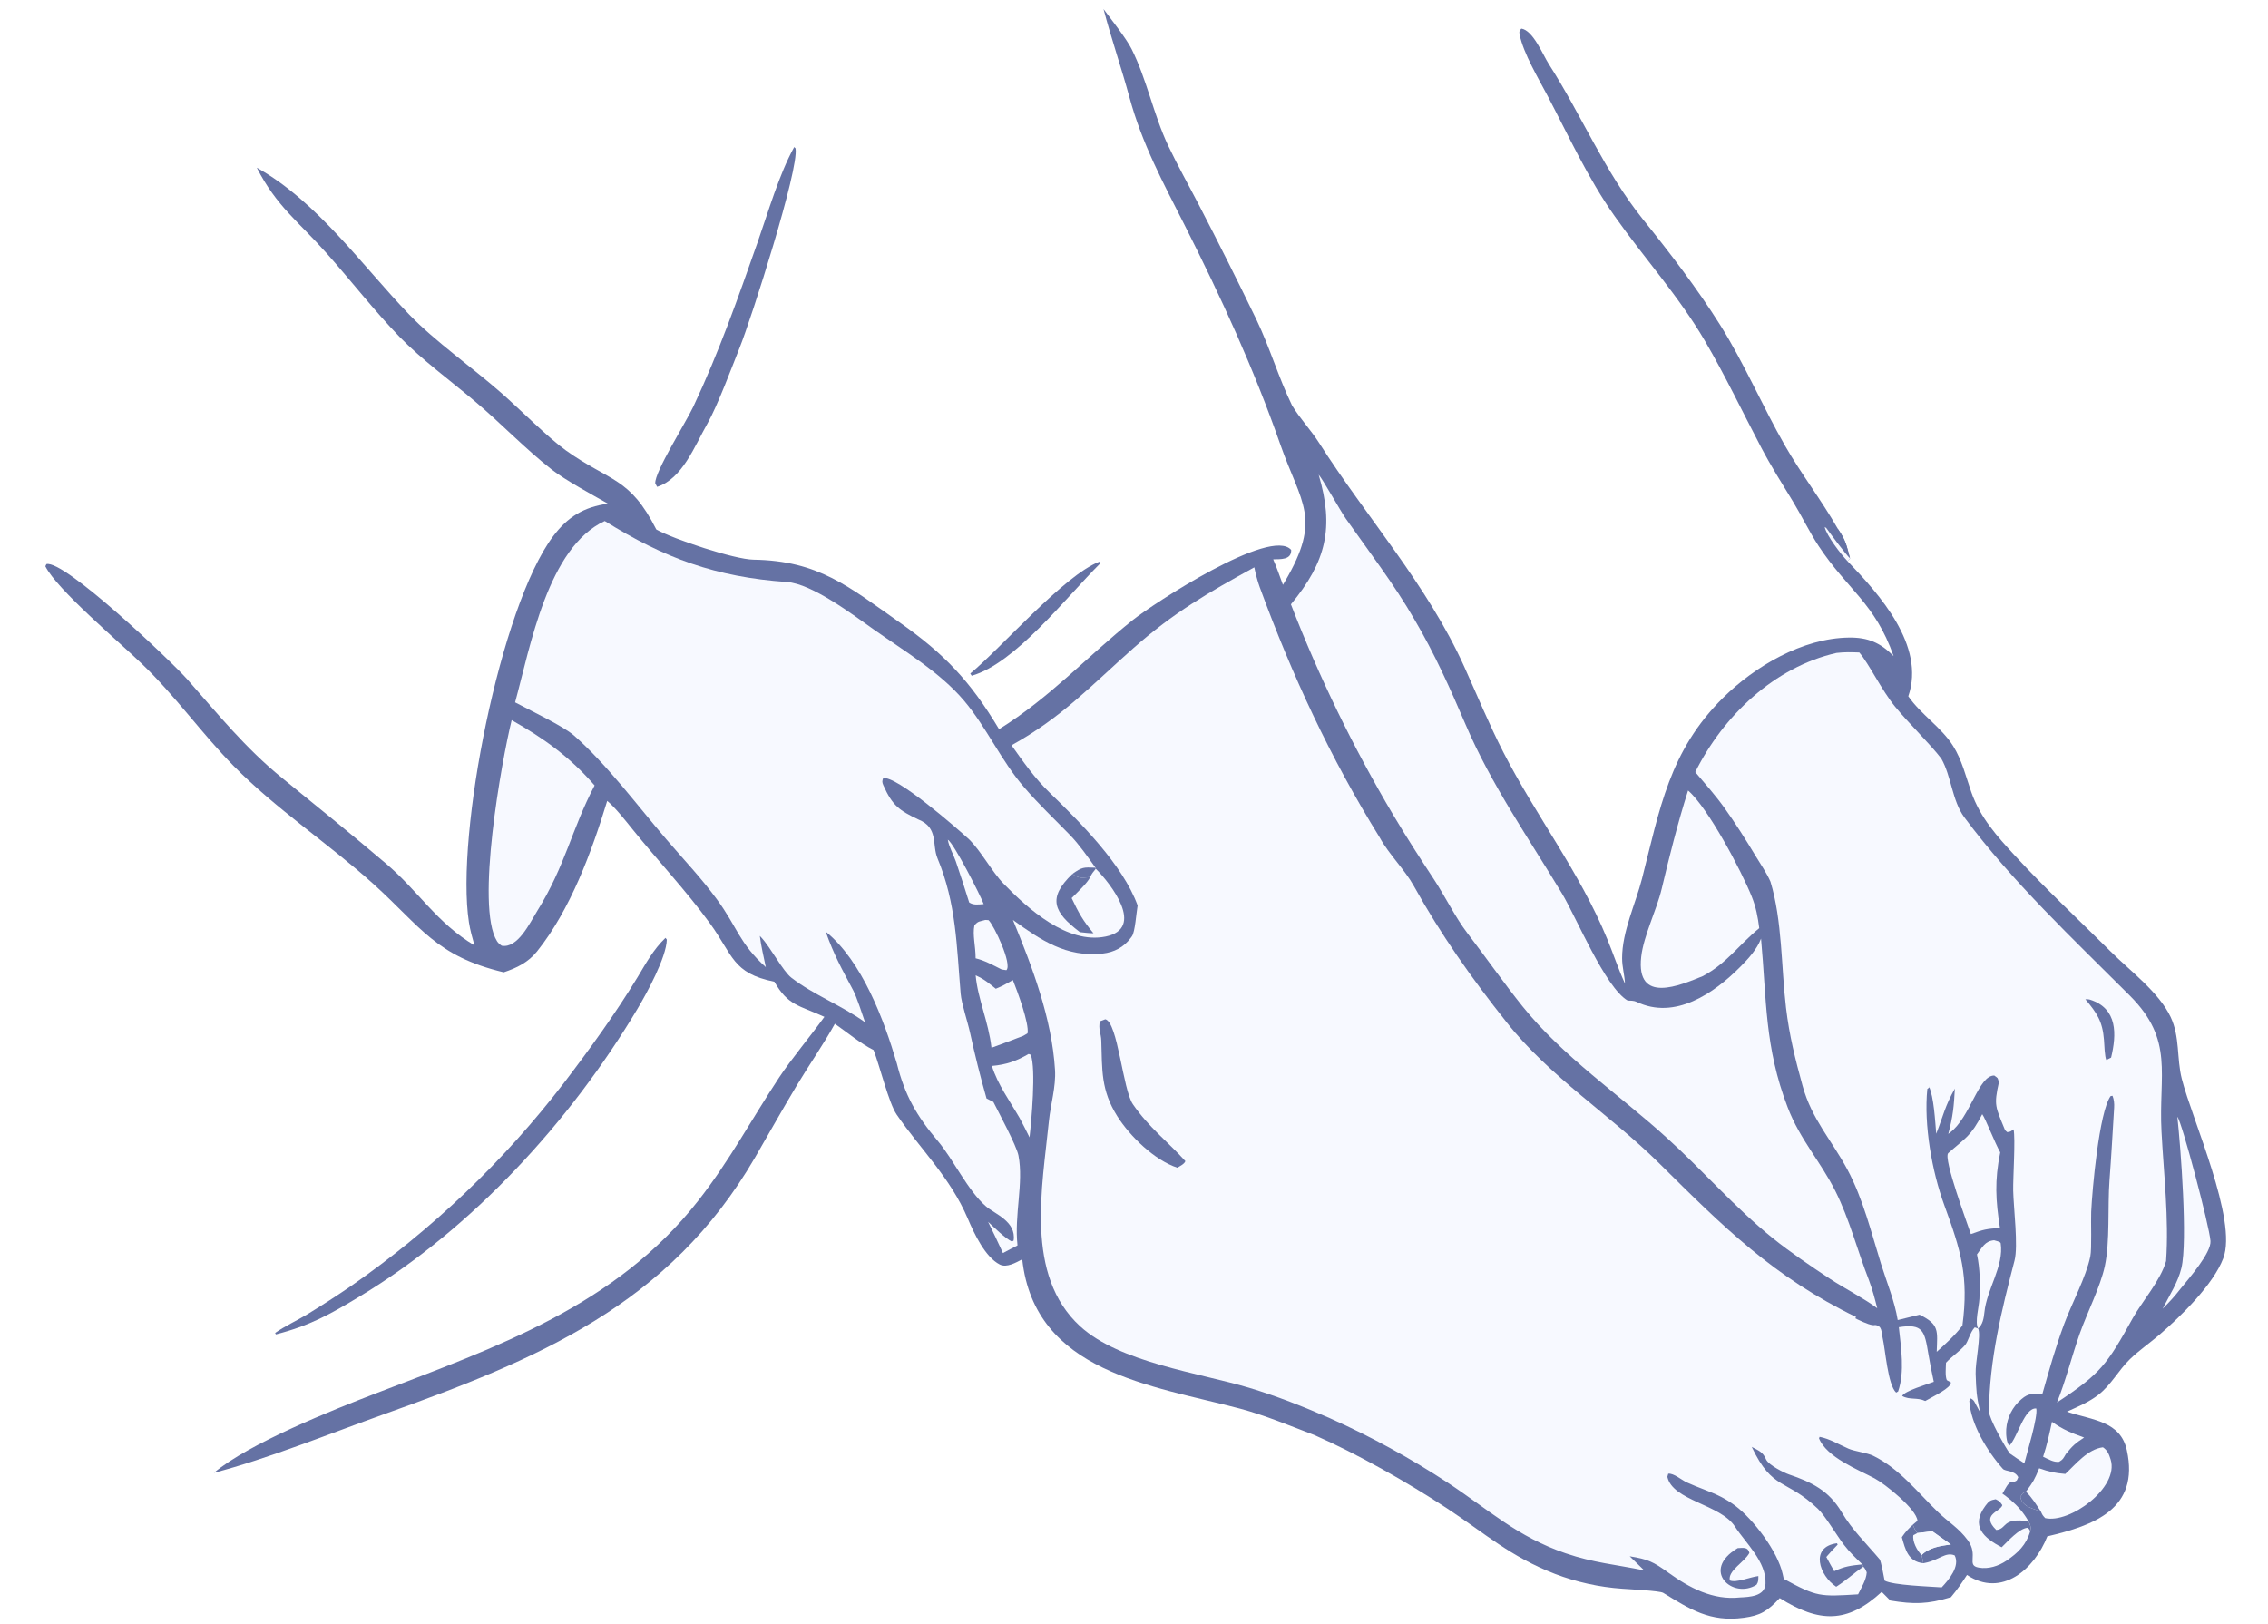
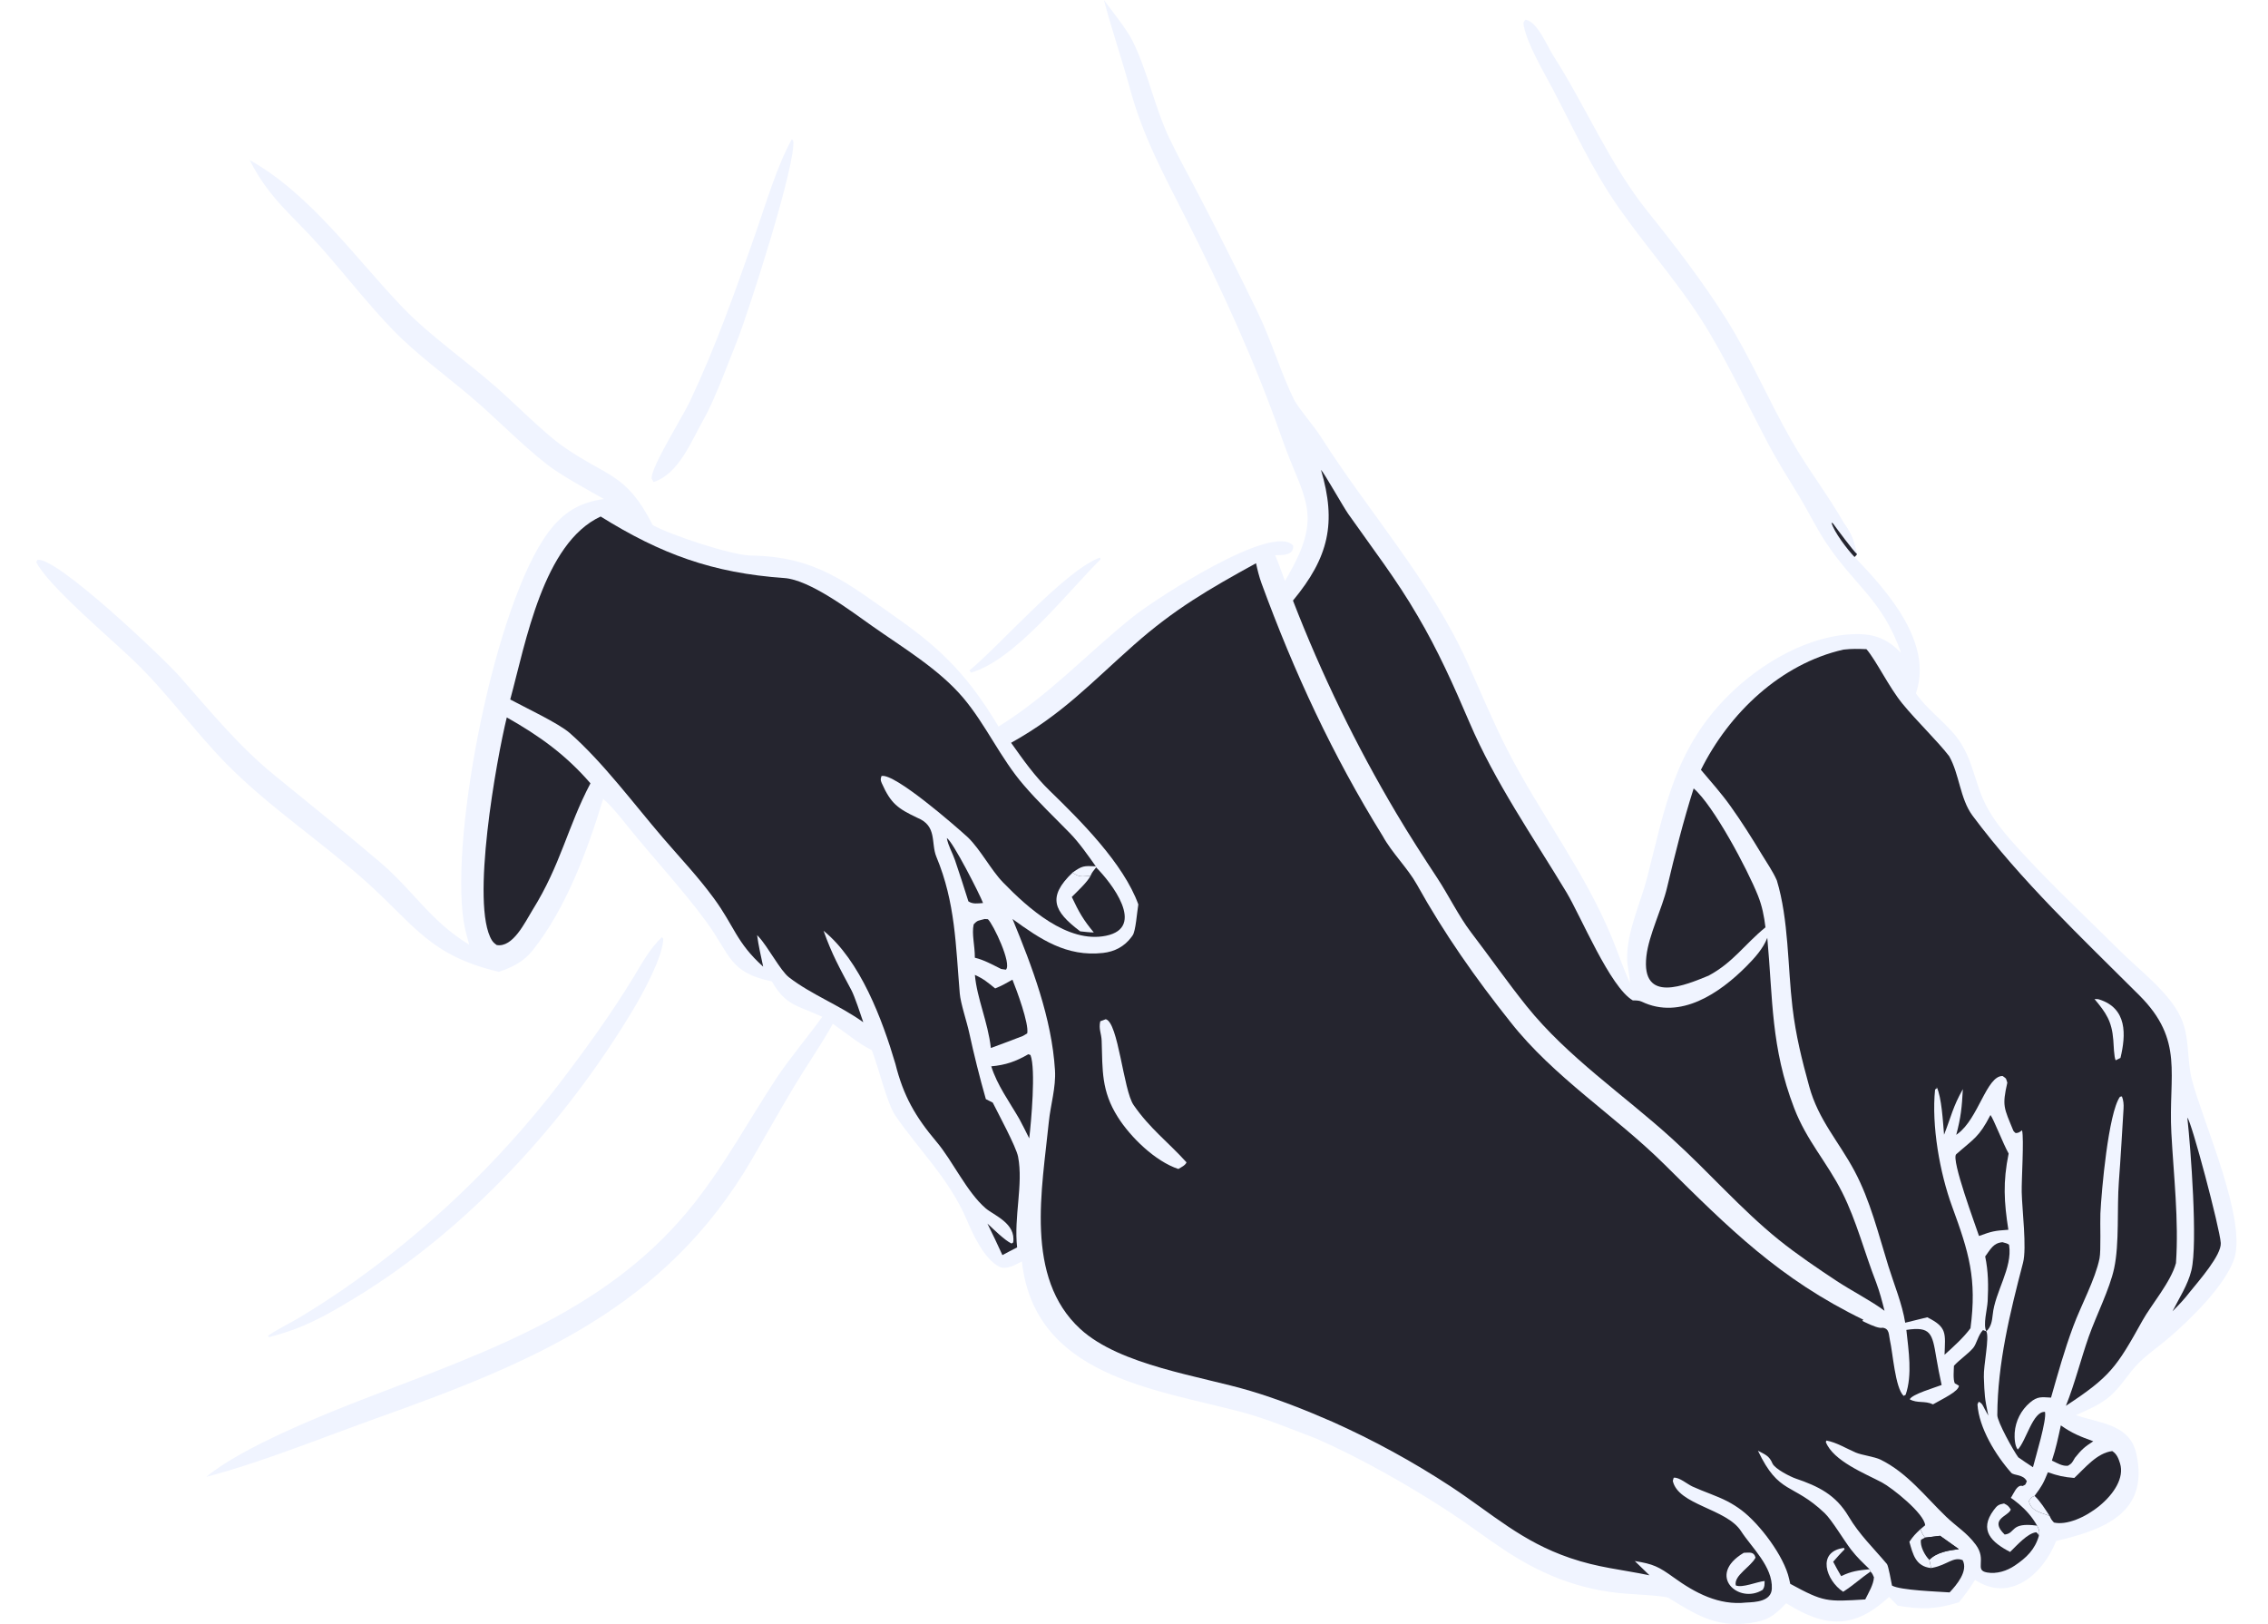
<svg xmlns="http://www.w3.org/2000/svg" width="250" height="179" viewBox="0 0 250 179" fill="none">
-   <path d="M121.643 1C122.498 2.156 124.137 4.216 124.728 5.389C126.409 8.727 127.156 12.661 128.773 16.067C129.812 18.256 131.022 20.403 132.138 22.558C134.313 26.745 136.429 30.962 138.486 35.208C139.976 38.311 140.94 41.648 142.421 44.686C143.275 46.11 144.496 47.394 145.388 48.793C150.681 57.098 157.33 64.45 161.41 73.495C162.829 76.64 164.156 79.873 165.725 82.931C169.309 89.924 174.161 96.179 177.159 103.486C177.842 105.145 178.373 106.783 179.125 108.422C179.071 107.442 178.805 106.602 178.804 105.614C178.8 102.68 180.29 99.622 180.999 96.843C182.961 89.157 184.008 82.784 189.906 76.938C193.434 73.442 198.684 70.335 203.817 70.273C205.914 70.248 207.283 70.845 208.73 72.317C206.67 66.447 203.651 65.024 200.443 60.147C199.45 58.637 198.559 56.791 197.611 55.236C196.381 53.215 195.225 51.399 194.122 49.3C192.062 45.377 190.164 41.389 187.926 37.565C185.03 32.617 181.255 28.47 177.973 23.811C175 19.591 172.97 15.084 170.575 10.535C169.607 8.697 167.929 5.885 167.511 3.829C167.432 3.438 167.505 3.379 167.698 3.152C168.997 3.345 170.06 6.027 170.727 7.065C174.362 12.732 176.848 18.879 181.093 24.167C184.068 27.871 187.078 31.791 189.613 35.82C192.259 40.027 194.283 44.793 196.758 49.117C198.545 52.245 200.792 55.142 202.581 58.282C203.464 59.576 203.518 60.016 203.929 61.546C203.858 61.629 203.729 61.797 203.648 61.846C207.152 65.509 212.274 71.153 210.352 76.744C211.765 78.781 213.991 80.153 215.297 82.23C216.257 83.758 216.696 85.587 217.284 87.277C218.284 90.153 220.141 92.18 222.161 94.371C225.523 98.016 229.163 101.401 232.678 104.898C234.807 107.017 237.975 109.364 239.269 112.099C240.303 114.286 239.925 116.632 240.495 118.899C241.629 123.403 246.671 134.471 245.067 138.698C243.971 141.583 240.394 145.087 238.041 147.111C236.976 148.025 235.781 148.841 234.776 149.817C233.514 151.042 232.722 152.635 231.306 153.735C230.265 154.544 229.027 155.059 227.832 155.598C230.692 156.548 233.739 156.628 234.443 159.851C235.857 166.319 230.826 168.133 225.676 169.342C224.246 172.963 220.648 176.133 216.819 173.596C216.199 174.543 215.782 175.169 215.044 176.048C212.475 176.825 210.973 176.84 208.368 176.413L207.419 175.459C203.637 178.956 200.514 178.872 196.18 176.145C194.823 177.592 194.041 178.063 192.228 178.31C188.489 178.821 186.283 177.369 183.33 175.565C182.961 175.338 179.663 175.175 178.804 175.11C176.272 174.934 173.78 174.385 171.409 173.481C166.443 171.552 163.798 169.085 159.492 166.247C155.154 163.388 149.628 160.252 144.874 158.172C142.255 157.18 139.4 155.979 136.706 155.268C126.979 152.697 114.055 151.282 112.68 138.804C111.986 139.16 110.979 139.76 110.207 139.379C108.594 138.557 107.382 135.968 106.672 134.298C104.763 129.808 101.501 126.723 98.844 122.858C97.97 121.587 96.985 117.514 96.295 115.74C94.837 115.01 93.41 113.807 92.025 112.843C90.81 115.051 89.149 117.436 87.825 119.644C86.251 122.269 84.758 124.941 83.23 127.573C73.766 143.88 59.184 149.861 42.273 155.898C36.56 157.939 29.444 160.815 23.585 162.334C27.46 159.075 36.69 155.399 41.508 153.55C54.733 148.474 67.876 143.957 76.967 132.339C80.439 127.902 82.806 123.424 85.871 118.78C87.252 116.689 89.332 114.218 90.872 112.078C88.05 110.797 86.868 110.844 85.359 108.208C80.7 107.268 80.817 105.28 78.227 101.732C75.626 98.169 72.474 94.819 69.695 91.371C68.982 90.486 67.797 88.98 66.932 88.275C65.244 93.817 62.902 100.232 59.205 104.855C58.233 106.07 56.978 106.685 55.527 107.168C48.037 105.387 46.403 102.163 41.157 97.43C36.273 93.023 30.424 89.174 25.766 84.436C22.213 80.822 19.302 76.669 15.631 73.16C13.173 70.777 6.306 65.015 5 62.418L5.115 62.177C7.074 61.661 18.916 72.915 20.661 74.897C23.974 78.662 27.106 82.508 31.051 85.713C34.879 88.823 38.745 91.956 42.508 95.15C46.132 98.213 48.115 101.695 52.299 104.199C52.059 103.357 51.823 102.513 51.689 101.646C50.201 92.005 55.153 66.867 60.963 59.12C62.579 56.966 64.343 55.888 67.012 55.514C65.303 54.544 62.32 52.929 60.805 51.745C57.899 49.474 55.209 46.641 52.345 44.228C49.71 42.007 46.408 39.567 44.041 37.125C41.274 34.268 38.651 30.891 36.011 27.92C32.856 24.369 30.486 22.747 28.307 18.483C35.006 22.234 39.908 29.272 45.092 34.653C47.965 37.637 52.093 40.521 55.311 43.356C57.286 45.095 60.475 48.287 62.374 49.642C67.28 53.142 69.401 52.552 72.347 58.363C74.277 59.442 80.958 61.657 83.049 61.688C90.232 61.795 93.571 64.673 99.201 68.63C104.068 72.052 106.948 75.058 110.127 80.373C115.771 76.867 119.734 72.444 124.868 68.34C127.137 66.526 140.116 58.036 142.326 60.616C142.363 61.737 141.136 61.625 140.342 61.652C140.715 62.491 141.089 63.584 141.415 64.46C141.49 64.335 141.566 64.21 141.64 64.084C145.751 57.094 143.412 55.515 141.141 49.026C138.181 40.568 134.612 32.797 130.566 24.79C128.173 20.054 125.893 15.875 124.485 10.683C123.611 7.46 122.499 4.274 121.643 1Z" fill="#6572A4" />
-   <path d="M201.297 58.188C201.797 58.468 202.053 58.47 202.577 58.282C203.46 59.576 203.514 60.016 203.924 61.546C203.461 61.127 201.741 58.803 201.297 58.188Z" fill="#6572A4" />
-   <path d="M203.649 61.847C202.919 61.093 201.358 59.06 201.133 58.088L201.303 58.188C201.747 58.803 203.467 61.127 203.93 61.547C203.859 61.629 203.731 61.798 203.649 61.847Z" fill="#F7F9FF" />
-   <path d="M138.259 62.532C138.415 63.26 138.602 64.021 138.859 64.722C142.434 74.467 146.617 83.495 152.096 92.329C153.092 94.157 154.846 95.855 155.835 97.636C158.802 102.975 162.248 107.873 166.057 112.654C170.798 118.686 177.504 122.881 182.873 128.202C189.973 135.237 195.464 140.731 204.611 145.172C200.166 149.549 204.6 157.074 210.178 157.706C211.212 160.459 211.783 161.892 215.022 160.837C216.969 163.129 221.457 163.871 223.592 167.669C223.803 168.056 223.904 168.318 223.788 168.778C223.36 170.272 222.44 171.165 221.159 172.029C220.288 172.617 219.181 172.973 218.118 172.785C216.7 172.536 218.139 171.432 216.895 169.751C215.894 168.403 214.826 167.82 213.642 166.68C211.368 164.487 209.401 161.889 206.485 160.458C205.824 160.132 204.44 159.969 203.77 159.68C202.757 159.244 201.67 158.573 200.579 158.372L200.508 158.533C201.326 160.61 204.789 161.972 206.624 162.942C207.751 163.537 211.276 166.344 211.362 167.627L210.851 168.058C211.036 168.496 211.067 168.607 211.353 168.978L212.992 168.778L215.045 170.234C213.92 170.385 212.676 170.548 211.819 171.4C211.87 171.628 211.987 172.089 212.001 172.302L212.196 172.265C213.778 171.953 214.433 171.025 215.461 171.438C216.084 172.626 214.808 174.142 214.031 174.962C212.702 174.865 208.668 174.736 207.74 174.217C207.679 173.895 207.342 172.047 207.191 171.867C205.732 170.13 204.179 168.658 203.002 166.67C201.596 164.298 199.713 163.371 197.199 162.516C196.65 162.328 194.967 161.488 194.68 160.879C194.336 160.041 193.885 159.905 193.093 159.481C195.405 164.347 196.844 162.934 200.383 166.3C201.185 167.065 202.499 169.295 203.265 170.283C203.93 171.142 204.512 171.68 205.29 172.428L205.394 172.683C205.613 172.911 205.638 173.025 205.769 173.312C205.716 174.126 205.195 174.965 204.816 175.73C200.62 175.985 200.301 176.03 196.624 174.026L196.5 173.48C195.955 171.002 193.28 167.476 191.291 165.977C190.803 165.612 190.288 165.288 189.749 165.006C188.553 164.39 187.176 163.965 185.944 163.397C185.355 163.127 184.476 162.35 183.889 162.435L183.792 162.777C184.367 165.422 189.653 165.797 191.245 168.264C192.403 170.061 194.728 172.142 194.61 174.557C194.544 175.962 192.812 176.023 191.805 176.071C188.829 176.4 186.24 175.027 183.904 173.341C182.229 172.132 181.649 171.861 179.64 171.537L181.243 173.093C178.072 172.438 175.668 172.263 172.57 171.204C167.238 169.382 164.135 166.426 159.565 163.412C155.435 160.703 151.094 158.329 146.585 156.314C143.717 155.063 140.705 153.864 137.675 152.959C132.169 151.314 123.424 150.18 119.067 146.19C112.924 140.564 114.903 130.799 115.622 123.557C115.802 121.742 116.413 119.78 116.294 117.913C115.946 112.245 113.791 106.577 111.657 101.4C114.685 103.594 117.546 105.552 121.543 105.104C122.804 104.963 123.883 104.407 124.648 103.367L124.775 103.191C125.118 102.722 125.255 100.627 125.399 99.804C123.772 95.313 119.058 90.627 115.702 87.367C114.051 85.763 112.831 84.02 111.5 82.146C117.093 79.037 120.184 75.644 124.915 71.458C129.365 67.52 133.142 65.345 138.259 62.532Z" fill="#F7F9FF" />
-   <path d="M220.643 170.542C218.631 169.493 217.208 168.192 218.85 165.974C219.232 165.46 219.378 165.356 219.979 165.248C220.42 165.473 220.428 165.488 220.717 165.903C220.502 166.643 218.288 166.932 220.05 168.639C221.293 168.511 220.598 167.262 223.587 167.669C223.798 168.056 223.899 168.318 223.783 168.778C223.672 168.514 223.718 168.607 223.508 168.392C222.566 168.466 221.361 169.851 220.643 170.542Z" fill="#6572A4" />
-   <path d="M202.403 174.893C200.533 173.67 199.467 170.494 202.491 170.101L202.563 170.254C202.116 170.695 201.727 171.144 201.313 171.612C201.562 172.111 201.906 172.687 202.184 173.182C203.362 172.626 204.008 172.564 205.288 172.428L205.392 172.683C204.32 173.414 203.602 174.122 202.403 174.893Z" fill="#6572A4" />
-   <path d="M211.348 168.978L212.987 168.778L215.04 170.234C213.915 170.385 212.671 170.548 211.814 171.4C211.343 170.957 210.767 169.876 210.914 169.207L211.348 168.978Z" fill="#F7F9FF" />
-   <path d="M209.641 169.433C210.107 168.765 210.267 168.611 210.846 168.058C211.032 168.496 211.062 168.607 211.348 168.978L210.914 169.207C210.767 169.876 211.343 170.957 211.814 171.4C211.865 171.628 211.983 172.089 211.996 172.302C210.329 172.12 210.03 170.809 209.641 169.433Z" fill="#6572A4" />
-   <path d="M121.837 112.344C123.217 112.665 123.761 120.089 124.879 121.713C126.646 124.28 128.663 125.768 130.665 127.981C130.538 128.309 130.101 128.507 129.775 128.705C127.249 127.873 124.543 125.229 123.156 123.029C121.345 120.158 121.497 117.932 121.394 114.706C121.368 113.88 121.045 113.425 121.244 112.565C121.466 112.493 121.621 112.431 121.837 112.344Z" fill="#6572A4" />
-   <path d="M191.55 170.634C192.181 170.616 192.664 170.485 192.833 171.163C192.314 172.181 190.43 173.117 190.679 174.199C191.389 174.501 192.968 173.802 193.825 173.716C193.811 174.129 193.848 174.328 193.621 174.674C191.002 176.324 187.409 173.091 191.55 170.634Z" fill="#6572A4" />
-   <path d="M202.435 71.967C203.401 71.861 203.971 71.883 204.951 71.917C206.022 73.167 207.401 76.06 208.875 77.864C210.438 79.776 212.712 81.949 213.991 83.615C215.112 85.594 215.166 88.224 216.522 90.081C221.855 97.247 228.449 103.42 234.771 109.743C239.703 114.675 237.92 118.396 238.263 124.756C238.511 129.413 239.093 134.349 238.766 138.991C238.209 141.053 236.054 143.562 235.115 145.252C232.267 150.386 231.567 151.406 226.741 154.578C227.712 152.166 228.372 149.483 229.247 146.997C230.05 144.72 231.519 141.842 232.012 139.558C232.599 136.839 232.31 132.982 232.528 130.1C232.728 127.457 232.878 124.755 233.04 122.108C233.068 121.663 233.031 121.192 232.861 120.777L232.648 120.815C231.379 122.592 230.624 131.136 230.51 133.568C230.462 134.591 230.587 137.629 230.414 138.482C229.946 140.769 228.389 143.624 227.547 145.889C226.558 148.554 225.892 150.973 225.117 153.682C224.072 153.628 223.635 153.525 222.82 154.22C221.84 155.05 221.236 156.241 221.145 157.522C221.113 158.036 221.148 158.969 221.485 159.355C222.394 158.44 223.132 155.132 224.457 155.245C224.66 156.136 223.441 160.11 223.143 161.289C222.616 160.96 222.056 160.559 221.54 160.206C221.026 159.518 219.245 156.324 219.248 155.598C219.273 149.927 220.639 144.392 222.061 138.94C222.481 137.331 221.956 133.164 221.914 131.25C221.883 129.879 222.181 125.465 221.953 124.482C221.659 124.682 221.604 124.766 221.252 124.785C221.165 124.712 221.034 124.608 220.991 124.503C219.966 121.996 219.76 121.844 220.341 119.277C220.15 118.71 220.296 118.899 219.825 118.547C218.065 118.532 217.195 123.19 214.913 124.864L214.76 124.976C215.282 123.011 215.375 121.961 215.484 119.983C214.376 121.946 214.231 122.923 213.429 124.962C213.312 123.634 213.172 120.854 212.616 119.731L212.651 119.874L212.448 120.029C212.049 123.962 212.956 129.116 214.317 132.828C216.143 137.81 217.033 140.7 216.316 146.102C215.566 147.125 214.431 148.149 213.483 149C213.559 146.667 213.797 145.997 211.594 144.908L209.184 145.501C208.857 143.446 207.975 141.335 207.353 139.336C206.268 135.852 205.372 132.154 203.64 128.914C201.905 125.671 199.705 123.361 198.696 119.68C197.881 116.702 197.243 114.185 196.869 111.054C196.34 106.606 196.463 101.47 195.16 97.185C194.737 96.207 194.057 95.241 193.51 94.331C192.425 92.529 191.307 90.761 190.088 89.053C189.081 87.645 187.976 86.418 186.867 85.099C189.939 78.914 195.569 73.527 202.435 71.967Z" fill="#F7F9FF" />
-   <path d="M229.867 110.14C230.037 110.136 230.216 110.133 230.381 110.184C233.456 111.157 233.313 114.049 232.705 116.572C232.521 116.674 232.371 116.742 232.181 116.831C232.001 116.546 231.954 115.058 231.92 114.611C231.761 112.56 231.133 111.649 229.867 110.14Z" fill="#6572A4" />
-   <path d="M66.661 57.427C73.23 61.521 78.883 63.602 86.729 64.148C89.525 64.343 94.02 67.763 96.333 69.395C99.659 71.744 103.603 74.084 106.259 77.22C108.747 80.159 110.353 83.851 112.893 86.777C114.496 88.646 116.222 90.267 117.937 92.03C118.958 93.08 119.902 94.442 120.753 95.638L120.792 95.76C122.413 97.367 126.294 102.318 121.874 103.226C117.656 104.093 113.322 100.183 110.616 97.393C109.312 96.048 108.173 93.835 106.791 92.484C105.407 91.223 98.779 85.439 97.344 85.774C97.245 86.083 97.21 86.189 97.369 86.549C98.375 88.815 99.148 89.333 101.254 90.337C103.469 91.232 102.715 93.105 103.341 94.607C105.419 99.594 105.45 104.271 105.894 109.532C105.986 110.621 106.661 112.602 106.921 113.796C107.447 116.212 108.063 118.685 108.746 121.074L109.498 121.454C110.067 122.6 112.057 126.273 112.266 127.367C112.85 130.414 111.787 133.898 112.16 137.271C111.634 137.532 111.077 137.837 110.554 138.113C110.026 136.957 109.48 135.809 108.917 134.671C109.59 135.289 110.79 136.491 111.55 136.85L111.73 136.733C112.049 134.628 109.63 133.784 108.712 132.99C106.651 131.209 105.114 127.817 103.372 125.756C101.043 123.002 99.737 120.728 98.861 117.219C97.433 112.373 95.024 105.932 91.013 102.681C91.946 105.303 92.746 106.707 94.052 109.165C94.42 109.857 95.076 111.86 95.352 112.673C92.724 110.789 89.669 109.651 87.235 107.766C86.288 107.033 84.97 104.463 83.907 103.318L83.754 103.156C83.894 104.269 84.182 105.492 84.415 106.6C81.478 103.966 81.269 102.179 79.02 99.122C77.255 96.722 75.44 94.827 73.506 92.576C70.302 88.849 66.949 84.306 63.278 81.074C62.084 80.023 58.364 78.268 56.781 77.415C58.466 71.222 60.395 60.321 66.661 57.427Z" fill="#F7F9FF" />
-   <path d="M118.209 96.329C119 96.874 119.254 96.739 120.185 96.672C119.805 97.391 118.735 98.375 118.128 98.988C118.898 100.619 119.38 101.487 120.534 102.865C120.066 102.865 119.516 102.792 119.043 102.743L118.969 102.687C116.206 100.577 115.387 99.021 118.209 96.329Z" fill="#6572A4" />
-   <path d="M120.746 95.638L120.785 95.76C120.54 96.076 120.318 96.302 120.178 96.672C119.247 96.739 118.994 96.874 118.203 96.329C119.289 95.566 119.42 95.583 120.746 95.638Z" fill="#6572A4" />
-   <path d="M145.355 52.321C145.763 52.753 147.733 56.276 148.336 57.147C150.917 60.819 153.653 64.366 155.904 68.261C158.125 72.014 159.856 75.896 161.569 79.898C164.376 86.47 168.487 92.365 172.164 98.461C173.747 101.085 176.935 108.846 179.423 110.288C179.754 110.294 180.095 110.28 180.402 110.427C184.623 112.453 188.925 109.488 191.829 106.568C192.738 105.653 193.661 104.637 194.117 103.454C194.736 110.167 194.498 115.4 197.055 122.057C198.432 125.644 200.629 127.934 202.313 131.286C203.872 134.39 204.73 137.814 206.016 141.114C206.427 142.231 206.637 143.056 206.926 144.197C205.462 143.102 203.281 141.987 201.715 140.952C199.628 139.574 197.348 138.03 195.397 136.461C191.225 133.096 187.664 128.963 183.69 125.375C178.426 120.596 172.293 116.485 167.811 110.901C165.755 108.337 163.737 105.452 161.725 102.819C160.444 101.143 159.258 98.742 158.07 96.934C156.546 94.62 155.001 92.23 153.591 89.85C149.187 82.43 145.409 74.657 142.297 66.611C146.207 61.888 147.075 58.127 145.355 52.321Z" fill="#F7F9FF" />
-   <path d="M56.402 79.374C60.003 81.41 62.846 83.463 65.544 86.574C63.025 91.354 62.318 95.438 59.209 100.424C58.391 101.752 57.075 104.552 55.303 104.24C55.097 104.096 54.913 103.945 54.779 103.728C52.404 99.902 55.291 83.888 56.402 79.374Z" fill="#F7F9FF" />
-   <path d="M186.074 87.132C188.26 89 191.966 95.994 193.098 98.838C193.561 99.999 193.766 101.072 193.919 102.305C191.627 104.177 190.393 106.14 187.707 107.585C185.246 108.583 180.308 110.754 180.91 105.455C181.175 103.125 182.616 100.298 183.168 97.963C184.036 94.304 184.933 90.728 186.074 87.132Z" fill="#F7F9FF" />
-   <path d="M209.308 146.286C211.972 145.877 212.142 146.679 212.571 149.279C212.737 150.279 212.945 151.312 213.161 152.303C212.423 152.59 209.928 153.311 209.675 153.867C210.526 154.339 211.306 153.988 212.219 154.419C213.23 153.835 215.047 152.998 215.048 152.376L214.595 152.118C214.398 151.668 214.49 150.738 214.507 150.201C215.109 149.541 216.04 148.918 216.598 148.271C216.979 147.826 217.149 146.844 217.677 146.306L218.043 146.432C218.407 147.114 217.726 150.132 217.774 151.429C217.847 153.372 217.854 153.761 218.265 155.652C218.135 155.413 218.004 155.175 217.871 154.939C217.663 154.557 217.603 154.299 217.209 154.134L217.076 154.418C217.232 156.975 219.058 159.971 220.77 161.896C221.053 162.214 222.086 162.032 222.469 162.825C222.254 163.278 222.416 163.124 222.009 163.34C221.133 163.014 220.749 165.422 220.359 164.585C218.304 164.503 218.351 165.299 216.598 164.585C215.908 164.304 214.422 163.673 213.51 163.34C213.013 162.848 210.33 162.088 210.015 161.374C208.132 160.823 207.029 158.965 205.263 158.442C202.626 157.663 199.216 143.921 198.13 142.694C198.106 142.644 198.083 142.595 198.06 142.544C197.975 142.347 197.895 142.148 197.819 141.946C197.418 140.857 205.442 146.438 206.699 146.045C207.485 146.135 207.374 146.825 207.511 147.411C207.83 148.769 208.077 152.617 209.01 153.494L209.229 153.368C209.981 151.192 209.547 148.543 209.308 146.286Z" fill="#F7F9FF" />
-   <path d="M218.499 122.809C218.849 123.263 219.891 125.979 220.484 127.016C219.848 130.145 219.981 132.294 220.453 135.345C218.96 135.448 218.676 135.501 217.247 136.024C216.93 135.044 214.156 127.626 214.757 127.096C216.699 125.38 217.239 125.249 218.499 122.809Z" fill="#F7F9FF" />
-   <path d="M227.657 162.459C228.841 161.357 230.129 159.733 231.805 159.523C232.305 159.848 232.48 160.305 232.657 160.877C233.611 163.966 228.151 167.953 225.437 167.328C225.141 167.003 225.15 167.003 224.959 166.6C224.218 166.3 222.888 166.118 222.703 164.976C223.02 164.534 222.868 164.622 223.319 164.416C224.116 163.345 224.275 163.067 224.775 161.836C225.893 162.225 226.468 162.359 227.657 162.459Z" fill="#F7F9FF" />
-   <path d="M223.319 164.416C223.981 165.057 224.451 165.834 224.959 166.6C224.218 166.3 222.888 166.118 222.703 164.976C223.02 164.534 222.868 164.622 223.319 164.416Z" fill="#6572A4" />
-   <path d="M240.01 123.101C240.45 123.456 243.556 135.171 243.661 136.795C243.744 138.113 241.251 140.943 240.322 142.094C239.646 142.967 239.172 143.457 238.391 144.248C239.119 142.795 240.069 141.367 240.453 139.774C241.168 136.822 240.371 126.429 240.01 123.101Z" fill="#F7F9FF" />
-   <path d="M107.547 107.503C108.526 107.948 108.915 108.302 109.766 108.981C110.509 108.681 110.956 108.419 111.65 108.024C112.106 109.147 113.475 112.826 113.266 113.892L112.797 114.17C111.634 114.622 110.466 115.061 109.293 115.487C108.957 112.579 107.776 110.086 107.547 107.503Z" fill="#F7F9FF" />
-   <path d="M113.385 116.169L113.621 116.255C114.22 117.791 113.695 123.592 113.484 125.361C113.161 124.671 112.751 123.918 112.398 123.234C111.308 121.349 109.983 119.552 109.336 117.49C110.922 117.348 112.027 116.957 113.385 116.169Z" fill="#F7F9FF" />
-   <path d="M217.919 138.261C218.503 137.484 218.796 136.792 219.807 136.704C219.978 136.758 220.509 136.858 220.534 137.029C220.917 139.541 218.989 142.112 218.742 144.628C218.671 145.343 218.543 146.006 218.044 146.432C217.663 145.721 218.146 144.051 218.191 143.139C218.272 141.465 218.268 139.91 217.919 138.261Z" fill="#F7F9FF" />
-   <path d="M108.616 101.396L108.968 101.419C109.565 101.983 111.613 106.302 110.933 106.933L110.414 106.857C109.506 106.404 108.52 105.852 107.542 105.627C107.544 104.255 107.183 103.053 107.412 101.986C107.853 101.497 107.92 101.597 108.616 101.396Z" fill="#F7F9FF" />
-   <path d="M226.188 156.716C227.428 157.592 228.306 157.931 229.73 158.449C228.742 159.089 228.441 159.372 227.718 160.269C227.448 160.724 227.412 160.872 226.972 161.122C226.37 161.199 225.796 160.835 225.211 160.564C225.654 159.233 225.89 158.082 226.188 156.716Z" fill="#F7F9FF" />
-   <path d="M104.477 92.559C105.105 92.867 108.098 98.737 108.434 99.65C107.825 99.695 107.313 99.79 106.833 99.468C106.357 97.961 105.879 96.448 105.364 94.954C105.077 94.119 104.636 93.425 104.477 92.559Z" fill="#F7F9FF" />
-   <path d="M208.18 73.751C208.89 74.148 209.1 74.735 209.27 75.497C208.799 75.087 208.366 74.349 208.18 73.751Z" fill="#6572A4" />
-   <path d="M73.356 103.372L73.503 103.565C73.454 105.514 71.316 109.44 70.261 111.206C62.862 123.6 52.087 135.382 39.668 142.885C36.396 144.862 34.143 146.119 30.409 147.081L30.328 146.922C31.346 146.194 32.747 145.548 33.854 144.876C35.494 143.878 37.087 142.849 38.671 141.764C47.611 135.55 55.536 127.993 62.163 119.36C65.015 115.621 67.811 111.76 70.254 107.746C71.219 106.16 71.998 104.674 73.356 103.372Z" fill="#6572A4" />
-   <path d="M87.544 16.208L87.692 16.357C88.099 18.657 82.796 35.153 81.549 38.273C80.769 40.224 79.099 44.723 77.966 46.709C76.574 49.146 75.23 52.765 72.434 53.662L72.228 53.274C72.15 52.022 75.594 46.583 76.423 44.823C79.251 38.824 81.331 32.904 83.522 26.668C84.675 23.385 85.891 19.182 87.544 16.208Z" fill="#6572A4" />
-   <path d="M121.167 61.918L121.242 61.949L121.26 62.117C117.488 65.877 111.89 73.134 107.111 74.481L106.953 74.235C110.296 71.494 117.291 63.404 121.167 61.918Z" fill="#6572A4" />
+   <path d="M121.685 0C122.548 1.166 124.202 3.245 124.799 4.429C126.495 7.796 127.249 11.766 128.88 15.202C129.928 17.41 131.149 19.576 132.275 21.75C134.469 25.975 136.604 30.23 138.68 34.514C140.183 37.645 141.156 41.011 142.65 44.077C143.511 45.514 144.743 46.809 145.644 48.221C150.983 56.6 157.692 64.017 161.808 73.143C163.24 76.317 164.579 79.578 166.162 82.664C169.778 89.719 174.674 96.03 177.699 103.402C178.387 105.076 178.923 106.729 179.682 108.383C179.627 107.393 179.359 106.547 179.358 105.549C179.354 102.589 180.858 99.504 181.572 96.7C183.552 88.945 184.608 82.516 190.56 76.617C194.119 73.09 199.416 69.955 204.595 69.893C206.71 69.867 208.092 70.469 209.551 71.955C207.474 66.032 204.427 64.597 201.19 59.676C200.189 58.153 199.29 56.289 198.334 54.721C197.092 52.681 195.926 50.85 194.813 48.732C192.734 44.774 190.82 40.75 188.561 36.892C185.639 31.9 181.831 27.716 178.52 23.015C175.52 18.758 173.471 14.21 171.056 9.62C170.079 7.766 168.386 4.929 167.964 2.855C167.884 2.46 167.958 2.4 168.152 2.171C169.464 2.366 170.535 5.072 171.208 6.119C174.876 11.836 177.384 18.039 181.667 23.374C184.669 27.111 187.706 31.067 190.264 35.132C192.934 39.376 194.975 44.185 197.472 48.547C199.276 51.703 201.542 54.626 203.347 57.794C204.238 59.1 204.293 59.543 204.707 61.088C204.636 61.171 204.506 61.341 204.424 61.39C207.96 65.086 213.128 70.78 211.188 76.421C212.614 78.477 214.86 79.861 216.177 81.956C217.146 83.498 217.588 85.343 218.182 87.048C219.191 89.95 221.065 91.995 223.102 94.206C226.495 97.883 230.167 101.298 233.714 104.827C235.862 106.964 239.058 109.332 240.363 112.093C241.407 114.299 241.025 116.666 241.6 118.954C242.745 123.497 247.832 134.664 246.214 138.929C245.108 141.84 241.499 145.376 239.125 147.417C238.05 148.34 236.845 149.163 235.831 150.148C234.557 151.383 233.758 152.991 232.329 154.1C231.28 154.917 230.03 155.437 228.825 155.98C231.71 156.938 234.784 157.019 235.494 160.271C236.921 166.797 231.845 168.627 226.649 169.847C225.207 173.501 221.576 176.698 217.713 174.139C217.087 175.094 216.666 175.726 215.922 176.613C213.33 177.397 211.815 177.413 209.187 176.982L208.229 176.018C204.413 179.548 201.262 179.462 196.89 176.711C195.521 178.17 194.731 178.647 192.902 178.896C189.13 179.411 186.904 177.946 183.924 176.126C183.552 175.897 180.225 175.732 179.358 175.667C176.803 175.489 174.289 174.935 171.897 174.024C166.886 172.077 164.218 169.587 159.874 166.724C155.497 163.839 149.921 160.676 145.125 158.577C142.482 157.576 139.601 156.364 136.884 155.647C127.069 153.053 114.03 151.626 112.642 139.036C111.943 139.396 110.926 140.001 110.148 139.617C108.52 138.787 107.297 136.175 106.581 134.49C104.655 129.959 101.364 126.848 98.683 122.948C97.801 121.665 96.808 117.556 96.111 115.766C94.641 115.03 93.201 113.816 91.804 112.843C90.578 115.07 88.902 117.477 87.565 119.705C85.977 122.353 84.471 125.049 82.93 127.705C73.381 144.157 58.669 150.192 41.607 156.283C35.842 158.342 28.662 161.244 22.751 162.777C26.66 159.489 35.973 155.779 40.835 153.914C54.177 148.793 67.439 144.235 76.61 132.514C80.113 128.037 82.501 123.519 85.595 118.833C86.988 116.723 89.087 114.23 90.64 112.071C87.793 110.778 86.6 110.826 85.077 108.167C80.376 107.218 80.495 105.213 77.882 101.632C75.258 98.038 72.077 94.658 69.274 91.179C68.554 90.286 67.359 88.767 66.486 88.055C64.782 93.647 62.419 100.12 58.689 104.784C57.709 106.01 56.443 106.63 54.979 107.117C47.422 105.321 45.773 102.068 40.48 97.292C35.553 92.846 29.651 88.962 24.951 84.182C21.367 80.536 18.43 76.345 14.726 72.806C12.246 70.401 5.317 64.587 4 61.967L4.116 61.724C6.092 61.204 18.041 72.558 19.801 74.558C23.144 78.356 26.303 82.236 30.284 85.471C34.146 88.608 38.047 91.769 41.843 94.992C45.5 98.082 47.501 101.595 51.721 104.122C51.48 103.272 51.242 102.42 51.107 101.546C49.605 91.819 54.602 66.456 60.464 58.64C62.094 56.467 63.874 55.379 66.567 55.002C64.843 54.023 61.833 52.394 60.304 51.198C57.372 48.908 54.658 46.049 51.769 43.614C49.11 41.373 45.778 38.912 43.39 36.448C40.599 33.566 37.952 30.158 35.288 27.161C32.105 23.578 29.714 21.941 27.516 17.64C34.275 21.424 39.22 28.524 44.45 33.954C47.349 36.964 51.514 39.874 54.761 42.734C56.753 44.489 59.972 47.709 61.888 49.077C66.837 52.609 68.977 52.013 71.949 57.876C73.896 58.964 80.637 61.2 82.747 61.231C89.994 61.339 93.362 64.242 99.043 68.235C103.954 71.688 106.859 74.72 110.067 80.082C115.761 76.546 119.76 72.083 124.94 67.942C127.229 66.112 140.324 57.546 142.553 60.149C142.591 61.28 141.353 61.167 140.552 61.194C140.929 62.041 141.305 63.144 141.635 64.028C141.711 63.902 141.787 63.775 141.862 63.648C146.01 56.595 143.65 55.003 141.358 48.456C138.372 39.922 134.771 32.081 130.689 24.003C128.275 19.224 125.974 15.008 124.553 9.77C123.671 6.518 122.55 3.303 121.685 0Z" fill="#F0F4FF" />
+   <path d="M202.055 57.699C202.559 57.982 202.818 57.983 203.346 57.794C204.237 59.099 204.291 59.543 204.706 61.087C204.238 60.664 202.503 58.319 202.055 57.699Z" fill="#F0F4FF" />
+   <path d="M204.422 61.391C203.685 60.63 202.11 58.579 201.883 57.598L202.054 57.699C202.503 58.319 204.238 60.665 204.705 61.088C204.634 61.171 204.504 61.341 204.422 61.391Z" fill="#25252F" />
+   <path d="M138.451 62.081C138.609 62.816 138.798 63.584 139.057 64.292C142.663 74.123 146.885 83.233 152.412 92.145C153.417 93.99 155.186 95.702 156.185 97.499C159.179 102.886 162.655 107.828 166.498 112.652C171.281 118.738 178.047 122.97 183.464 128.339C190.628 135.437 196.168 140.98 205.397 145.461C200.912 149.877 205.386 157.469 211.013 158.107C212.057 160.885 212.633 162.33 215.901 161.266C217.865 163.578 222.393 164.326 224.547 168.159C224.761 168.549 224.862 168.814 224.745 169.278C224.314 170.786 223.385 171.686 222.092 172.558C221.214 173.151 220.097 173.51 219.024 173.32C217.594 173.07 219.046 171.956 217.79 170.26C216.781 168.9 215.703 168.311 214.509 167.162C212.214 164.949 210.23 162.327 207.288 160.883C206.621 160.555 205.224 160.39 204.548 160.099C203.526 159.658 202.429 158.981 201.328 158.779L201.257 158.941C202.082 161.037 205.576 162.411 207.428 163.39C208.565 163.99 212.121 166.822 212.208 168.117L211.692 168.551C211.879 168.993 211.91 169.105 212.199 169.48L213.853 169.278L215.924 170.747C214.789 170.899 213.533 171.064 212.669 171.923C212.72 172.153 212.839 172.619 212.853 172.833L213.049 172.796C214.646 172.482 215.306 171.545 216.343 171.962C216.973 173.16 215.685 174.69 214.901 175.517C213.56 175.419 209.49 175.289 208.554 174.766C208.492 174.441 208.152 172.576 207.999 172.394C206.527 170.642 204.961 169.156 203.774 167.151C202.355 164.757 200.454 163.822 197.919 162.96C197.364 162.77 195.666 161.922 195.377 161.308C195.029 160.463 194.575 160.326 193.776 159.898C196.109 164.807 197.56 163.382 201.13 166.777C201.94 167.549 203.266 169.799 204.038 170.796C204.71 171.663 205.297 172.206 206.082 172.961L206.186 173.218C206.408 173.448 206.432 173.563 206.565 173.852C206.512 174.674 205.985 175.521 205.604 176.292C201.37 176.549 201.048 176.594 197.338 174.573L197.213 174.022C196.663 171.522 193.964 167.964 191.958 166.452C191.466 166.083 190.945 165.756 190.402 165.472C189.195 164.851 187.805 164.421 186.562 163.849C185.969 163.576 185.081 162.792 184.489 162.878L184.391 163.223C184.972 165.892 190.305 166.27 191.911 168.76C193.079 170.572 195.425 172.671 195.307 175.108C195.24 176.526 193.492 176.588 192.477 176.636C189.474 176.968 186.861 175.583 184.505 173.882C182.815 172.662 182.229 172.388 180.203 172.061L181.82 173.631C178.62 172.97 176.195 172.794 173.069 171.725C167.689 169.888 164.558 166.905 159.948 163.864C155.781 161.13 151.402 158.736 146.852 156.702C143.958 155.44 140.919 154.231 137.862 153.318C132.307 151.657 123.483 150.514 119.088 146.488C112.89 140.812 114.886 130.959 115.612 123.652C115.794 121.821 116.41 119.841 116.29 117.958C115.939 112.239 113.765 106.521 111.612 101.297C114.666 103.511 117.553 105.487 121.586 105.035C122.859 104.892 123.947 104.331 124.719 103.282L124.847 103.104C125.193 102.631 125.331 100.517 125.477 99.687C123.835 95.156 119.079 90.428 115.693 87.139C114.027 85.521 112.796 83.761 111.453 81.871C117.096 78.735 120.215 75.311 124.988 71.087C129.478 67.115 133.289 64.92 138.451 62.081Z" fill="#25252F" />
+   <path d="M221.571 171.059C219.542 170.001 218.106 168.687 219.763 166.45C220.148 165.932 220.296 165.826 220.902 165.717C221.347 165.944 221.355 165.96 221.646 166.378C221.43 167.125 219.196 167.416 220.973 169.139C222.227 169.009 221.526 167.749 224.542 168.16C224.755 168.55 224.856 168.815 224.74 169.279C224.627 169.012 224.674 169.106 224.462 168.89C223.512 168.964 222.296 170.362 221.571 171.059Z" fill="#F0F4FF" />
+   <path d="M203.169 175.448C201.283 174.214 200.207 171.011 203.258 170.614L203.331 170.768C202.879 171.213 202.487 171.666 202.069 172.139C202.32 172.641 202.668 173.223 202.948 173.723C204.136 173.161 204.789 173.099 206.08 172.962L206.185 173.219C205.104 173.956 204.379 174.67 203.169 175.448Z" fill="#F0F4FF" />
+   <path d="M212.196 169.48L213.85 169.277L215.921 170.746C214.786 170.899 213.53 171.064 212.666 171.923C212.191 171.476 211.61 170.385 211.758 169.71L212.196 169.48Z" fill="#25252F" />
+   <path d="M210.469 169.938C210.939 169.264 211.101 169.109 211.685 168.55C211.872 168.992 211.903 169.104 212.191 169.479L211.754 169.71C211.606 170.385 212.187 171.476 212.662 171.922C212.713 172.152 212.832 172.618 212.846 172.832C211.163 172.649 210.861 171.326 210.469 169.938Z" fill="#F0F4FF" />
+   <path d="M121.882 112.339C123.274 112.663 123.823 120.153 124.951 121.792C126.734 124.382 128.769 125.883 130.789 128.116C130.66 128.447 130.219 128.646 129.891 128.847C127.342 128.007 124.612 125.339 123.213 123.12C121.386 120.223 121.539 117.977 121.435 114.723C121.408 113.888 121.083 113.43 121.284 112.562C121.508 112.49 121.664 112.426 121.882 112.339Z" fill="#F0F4FF" />
+   <path d="M192.215 171.152C192.852 171.134 193.34 171.001 193.509 171.686C192.986 172.713 191.086 173.657 191.336 174.748C192.053 175.053 193.646 174.348 194.511 174.261C194.497 174.678 194.534 174.879 194.305 175.228C191.662 176.892 188.038 173.631 192.215 171.152Z" fill="#F0F4FF" />
+   <path d="M203.199 71.601C204.174 71.494 204.749 71.516 205.738 71.551C206.819 72.811 208.21 75.731 209.697 77.551C211.273 79.48 213.568 81.672 214.859 83.353C215.99 85.35 216.044 88.004 217.412 89.877C222.793 97.107 229.446 103.335 235.824 109.715C240.8 114.691 239.001 118.445 239.347 124.862C239.598 129.561 240.185 134.541 239.855 139.224C239.293 141.305 237.118 143.836 236.171 145.542C233.298 150.722 232.592 151.75 227.723 154.951C228.703 152.517 229.368 149.81 230.251 147.301C231.061 145.005 232.544 142.101 233.041 139.797C233.632 137.054 233.341 133.162 233.561 130.254C233.763 127.587 233.914 124.861 234.078 122.191C234.106 121.741 234.069 121.266 233.897 120.848L233.682 120.886C232.402 122.679 231.64 131.299 231.525 133.753C231.477 134.785 231.603 137.85 231.428 138.711C230.957 141.018 229.385 143.898 228.536 146.184C227.538 148.873 226.866 151.313 226.084 154.047C225.03 153.992 224.589 153.888 223.767 154.59C222.778 155.427 222.169 156.628 222.077 157.921C222.044 158.44 222.08 159.381 222.419 159.77C223.337 158.847 224.081 155.51 225.418 155.623C225.623 156.523 224.393 160.532 224.092 161.721C223.561 161.39 222.996 160.985 222.475 160.629C221.957 159.935 220.159 156.712 220.162 155.979C220.187 150.258 221.566 144.673 223 139.173C223.424 137.55 222.894 133.345 222.852 131.414C222.821 130.031 223.122 125.577 222.891 124.586C222.595 124.788 222.539 124.872 222.184 124.891C222.097 124.817 221.965 124.712 221.921 124.607C220.887 122.078 220.68 121.923 221.265 119.334C221.072 118.762 221.22 118.952 220.745 118.597C218.969 118.582 218.091 123.282 215.789 124.971L215.635 125.084C216.161 123.102 216.255 122.043 216.365 120.046C215.247 122.027 215.1 123.013 214.292 125.07C214.174 123.73 214.032 120.925 213.471 119.792L213.507 119.937L213.301 120.092C212.899 124.061 213.814 129.261 215.188 133.006C217.03 138.032 217.927 140.948 217.205 146.399C216.448 147.431 215.303 148.464 214.346 149.323C214.423 146.969 214.663 146.293 212.44 145.195L210.009 145.792C209.678 143.72 208.789 141.589 208.161 139.573C207.066 136.058 206.163 132.326 204.415 129.057C202.665 125.785 200.445 123.454 199.426 119.741C198.604 116.736 197.961 114.197 197.584 111.038C197.05 106.55 197.174 101.368 195.86 97.044C195.433 96.058 194.746 95.083 194.194 94.165C193.099 92.347 191.972 90.563 190.741 88.84C189.726 87.419 188.611 86.181 187.492 84.851C190.592 78.61 196.272 73.174 203.199 71.601Z" fill="#25252F" />
+   <path d="M230.875 110.117C231.046 110.113 231.227 110.109 231.394 110.161C234.496 111.143 234.352 114.06 233.738 116.606C233.552 116.709 233.401 116.777 233.21 116.867C233.028 116.58 232.981 115.079 232.947 114.628C232.786 112.559 232.152 111.639 230.875 110.117Z" fill="#F0F4FF" />
+   <path d="M66.21 56.932C72.838 61.062 78.542 63.162 86.458 63.713C89.278 63.91 93.814 67.36 96.147 69.007C99.503 71.377 103.482 73.737 106.162 76.902C108.673 79.867 110.293 83.592 112.856 86.545C114.473 88.43 116.214 90.066 117.945 91.844C118.975 92.904 119.927 94.278 120.786 95.485L120.825 95.607C122.461 97.229 126.376 102.224 121.917 103.14C117.661 104.015 113.288 100.071 110.559 97.255C109.243 95.898 108.094 93.665 106.699 92.303C105.303 91.03 98.616 85.194 97.168 85.532C97.068 85.844 97.032 85.951 97.193 86.314C98.207 88.601 98.988 89.123 101.112 90.136C103.347 91.039 102.587 92.929 103.218 94.444C105.314 99.476 105.346 104.194 105.794 109.503C105.887 110.602 106.568 112.601 106.83 113.804C107.361 116.243 107.982 118.738 108.671 121.148L109.43 121.532C110.004 122.688 112.012 126.394 112.223 127.497C112.812 130.572 111.74 134.087 112.116 137.49C111.585 137.753 111.023 138.061 110.495 138.34C109.963 137.173 109.412 136.015 108.844 134.867C109.523 135.491 110.734 136.703 111.501 137.065L111.682 136.947C112.004 134.823 109.564 133.972 108.637 133.171C106.557 131.373 105.007 127.952 103.249 125.872C100.9 123.093 99.582 120.799 98.699 117.258C97.257 112.369 94.826 105.871 90.78 102.59C91.721 105.236 92.528 106.652 93.846 109.132C94.217 109.83 94.88 111.852 95.158 112.672C92.507 110.771 89.424 109.622 86.968 107.721C86.012 106.981 84.683 104.389 83.61 103.233L83.456 103.069C83.598 104.193 83.888 105.427 84.124 106.544C81.16 103.887 80.948 102.084 78.68 99C76.899 96.578 75.068 94.666 73.116 92.395C69.884 88.635 66.501 84.051 62.797 80.79C61.593 79.73 57.839 77.96 56.242 77.099C57.942 70.85 59.888 59.851 66.21 56.932Z" fill="#25252F" />
+   <path d="M118.225 96.182C119.023 96.731 119.279 96.595 120.218 96.528C119.835 97.253 118.756 98.245 118.143 98.864C118.92 100.51 119.406 101.386 120.57 102.776C120.098 102.776 119.543 102.702 119.066 102.653L118.992 102.597C116.203 100.467 115.377 98.897 118.225 96.182Z" fill="#F0F4FF" />
+   <path d="M120.785 95.484L120.824 95.607C120.576 95.927 120.353 96.155 120.212 96.528C119.272 96.595 119.016 96.731 118.219 96.182C119.314 95.412 119.446 95.429 120.785 95.484Z" fill="#F0F4FF" />
+   <path d="M145.609 51.779C146.02 52.216 148.008 55.77 148.617 56.649C151.221 60.354 153.981 63.932 156.252 67.862C158.493 71.649 160.239 75.566 161.968 79.603C164.8 86.234 168.948 92.182 172.658 98.332C174.254 100.979 177.471 108.81 179.982 110.265C180.315 110.271 180.659 110.257 180.969 110.405C185.228 112.449 189.569 109.458 192.498 106.512C193.416 105.588 194.347 104.563 194.807 103.37C195.431 110.143 195.192 115.423 197.771 122.139C199.16 125.758 201.377 128.068 203.076 131.45C204.649 134.583 205.515 138.037 206.813 141.367C207.227 142.493 207.439 143.326 207.73 144.477C206.253 143.373 204.053 142.248 202.473 141.203C200.367 139.812 198.067 138.255 196.098 136.672C191.889 133.277 188.296 129.107 184.287 125.487C178.976 120.665 172.787 116.517 168.266 110.883C166.191 108.297 164.155 105.386 162.126 102.729C160.833 101.038 159.637 98.615 158.437 96.792C156.9 94.457 155.341 92.045 153.919 89.644C149.475 82.158 145.664 74.315 142.523 66.197C146.469 61.432 147.344 57.637 145.609 51.779Z" fill="#25252F" />
+   <path d="M55.863 79.075C59.495 81.129 62.364 83.2 65.086 86.339C62.545 91.162 61.831 95.282 58.694 100.313C57.869 101.653 56.541 104.478 54.753 104.163C54.545 104.018 54.36 103.865 54.225 103.647C51.829 99.786 54.741 83.629 55.863 79.075Z" fill="#25252F" />
+   <path d="M186.691 86.903C188.896 88.787 192.636 95.844 193.778 98.714C194.245 99.885 194.452 100.968 194.606 102.211C192.293 104.1 191.049 106.081 188.339 107.538C185.856 108.545 180.873 110.735 181.481 105.389C181.748 103.039 183.202 100.186 183.759 97.83C184.635 94.138 185.54 90.531 186.691 86.903Z" fill="#25252F" />
+   <path d="M210.137 146.585C212.826 146.172 212.997 146.981 213.43 149.605C213.597 150.613 213.807 151.656 214.025 152.656C213.281 152.946 210.763 153.672 210.508 154.234C211.366 154.71 212.153 154.355 213.075 154.791C214.095 154.202 215.928 153.357 215.928 152.729L215.472 152.469C215.273 152.015 215.366 151.077 215.383 150.535C215.991 149.869 216.93 149.241 217.492 148.587C217.877 148.139 218.048 147.148 218.581 146.605L218.95 146.732C219.318 147.42 218.631 150.465 218.679 151.774C218.752 153.734 218.76 154.127 219.174 156.034C219.044 155.793 218.911 155.553 218.777 155.315C218.567 154.929 218.506 154.67 218.109 154.503L217.975 154.789C218.132 157.369 219.975 160.393 221.702 162.335C221.987 162.655 223.029 162.472 223.416 163.271C223.199 163.729 223.363 163.573 222.952 163.791C222.068 163.463 221.681 165.892 221.287 165.047C219.214 164.965 219.262 165.768 217.492 165.047C216.796 164.764 215.297 164.127 214.377 163.791C213.875 163.295 211.169 162.528 210.851 161.808C208.951 161.252 207.838 159.377 206.056 158.85C203.396 158.064 199.956 144.199 198.859 142.961C198.836 142.911 198.812 142.861 198.789 142.81C198.703 142.61 198.622 142.41 198.546 142.206C198.141 141.107 206.237 146.739 207.505 146.342C208.298 146.432 208.186 147.129 208.324 147.72C208.647 149.09 208.896 152.972 209.837 153.857L210.058 153.73C210.816 151.534 210.379 148.863 210.137 146.585Z" fill="#25252F" />
+   <path d="M219.408 122.898C219.762 123.356 220.813 126.096 221.411 127.143C220.769 130.299 220.903 132.468 221.38 135.546C219.874 135.65 219.587 135.703 218.145 136.231C217.826 135.243 215.027 127.758 215.632 127.223C217.592 125.492 218.137 125.36 219.408 122.898Z" fill="#25252F" />
+   <path d="M228.647 162.904C229.841 161.791 231.14 160.153 232.832 159.941C233.337 160.269 233.513 160.73 233.692 161.307C234.654 164.424 229.145 168.446 226.407 167.816C226.108 167.488 226.117 167.488 225.924 167.082C225.176 166.778 223.835 166.594 223.648 165.443C223.968 164.996 223.815 165.085 224.27 164.878C225.074 163.797 225.234 163.517 225.739 162.275C226.866 162.667 227.447 162.802 228.647 162.904Z" fill="#25252F" />
+   <path d="M224.27 164.877C224.938 165.523 225.412 166.307 225.924 167.08C225.176 166.777 223.835 166.593 223.648 165.442C223.968 164.995 223.815 165.084 224.27 164.877Z" fill="#F0F4FF" />
+   <path d="M241.11 123.193C241.554 123.552 244.688 135.371 244.794 137.009C244.878 138.34 242.363 141.195 241.425 142.356C240.743 143.237 240.265 143.731 239.477 144.53C240.212 143.064 241.17 141.623 241.557 140.016C242.279 137.037 241.475 126.551 241.11 123.193Z" fill="#25252F" />
+   <path d="M107.461 107.455C108.449 107.904 108.842 108.262 109.699 108.947C110.449 108.643 110.901 108.379 111.601 107.981C112.061 109.114 113.442 112.825 113.231 113.901L112.758 114.182C111.585 114.638 110.406 115.081 109.223 115.511C108.884 112.577 107.692 110.062 107.461 107.455Z" fill="#25252F" />
+   <path d="M113.351 116.2L113.589 116.286C114.193 117.836 113.664 123.688 113.451 125.474C113.125 124.777 112.711 124.018 112.355 123.327C111.256 121.425 109.918 119.612 109.266 117.532C110.866 117.389 111.98 116.994 113.351 116.2Z" fill="#25252F" />
+   <path d="M218.825 138.488C219.414 137.704 219.71 137.005 220.73 136.917C220.903 136.971 221.439 137.072 221.464 137.245C221.85 139.78 219.905 142.373 219.656 144.911C219.584 145.633 219.455 146.302 218.952 146.732C218.567 146.015 219.054 144.329 219.1 143.41C219.182 141.72 219.177 140.151 218.825 138.488Z" fill="#25252F" />
+   <path d="M108.541 101.294L108.897 101.316C109.499 101.886 111.565 106.244 110.879 106.88L110.356 106.803C109.44 106.346 108.445 105.79 107.458 105.562C107.46 104.178 107.096 102.965 107.327 101.889C107.772 101.396 107.839 101.496 108.541 101.294Z" fill="#25252F" />
+   <path d="M227.166 157.109C228.416 157.993 229.303 158.335 230.739 158.858C229.742 159.504 229.438 159.788 228.709 160.694C228.437 161.153 228.401 161.302 227.957 161.554C227.349 161.632 226.77 161.265 226.18 160.991C226.627 159.648 226.865 158.488 227.166 157.109Z" fill="#25252F" />
+   <path d="M104.367 92.377C105.001 92.688 108.021 98.611 108.36 99.532C107.746 99.577 107.229 99.673 106.745 99.348C106.264 97.828 105.782 96.301 105.263 94.794C104.973 93.951 104.528 93.251 104.367 92.377Z" fill="#25252F" />
+   <path d="M209 73.4C209.716 73.801 209.928 74.394 210.1 75.162C209.625 74.749 209.188 74.004 209 73.4Z" fill="#F0F4FF" />
+   <path d="M72.967 103.288L73.115 103.482C73.067 105.449 70.909 109.409 69.845 111.192C62.379 123.697 51.508 135.584 38.978 143.154C35.676 145.148 33.404 146.417 29.636 147.388L29.555 147.227C30.581 146.493 31.995 145.841 33.112 145.162C34.767 144.156 36.374 143.118 37.972 142.022C46.992 135.753 54.988 128.129 61.674 119.418C64.552 115.646 67.372 111.751 69.837 107.701C70.811 106.101 71.597 104.601 72.967 103.288Z" fill="#F0F4FF" />
+   <path d="M87.283 15.344L87.432 15.495C87.843 17.815 82.493 34.458 81.234 37.606C80.447 39.575 78.762 44.113 77.618 46.117C76.215 48.577 74.859 52.227 72.037 53.133L71.829 52.741C71.751 51.478 75.225 45.99 76.062 44.215C78.915 38.162 81.014 32.19 83.224 25.898C84.388 22.585 85.615 18.344 87.283 15.344Z" fill="#F0F4FF" />
+   <path d="M121.208 61.463L121.284 61.494L121.302 61.664C117.496 65.457 111.848 72.779 107.026 74.138L106.867 73.89C110.24 71.125 117.297 62.962 121.208 61.463Z" fill="#F0F4FF" />
</svg>
